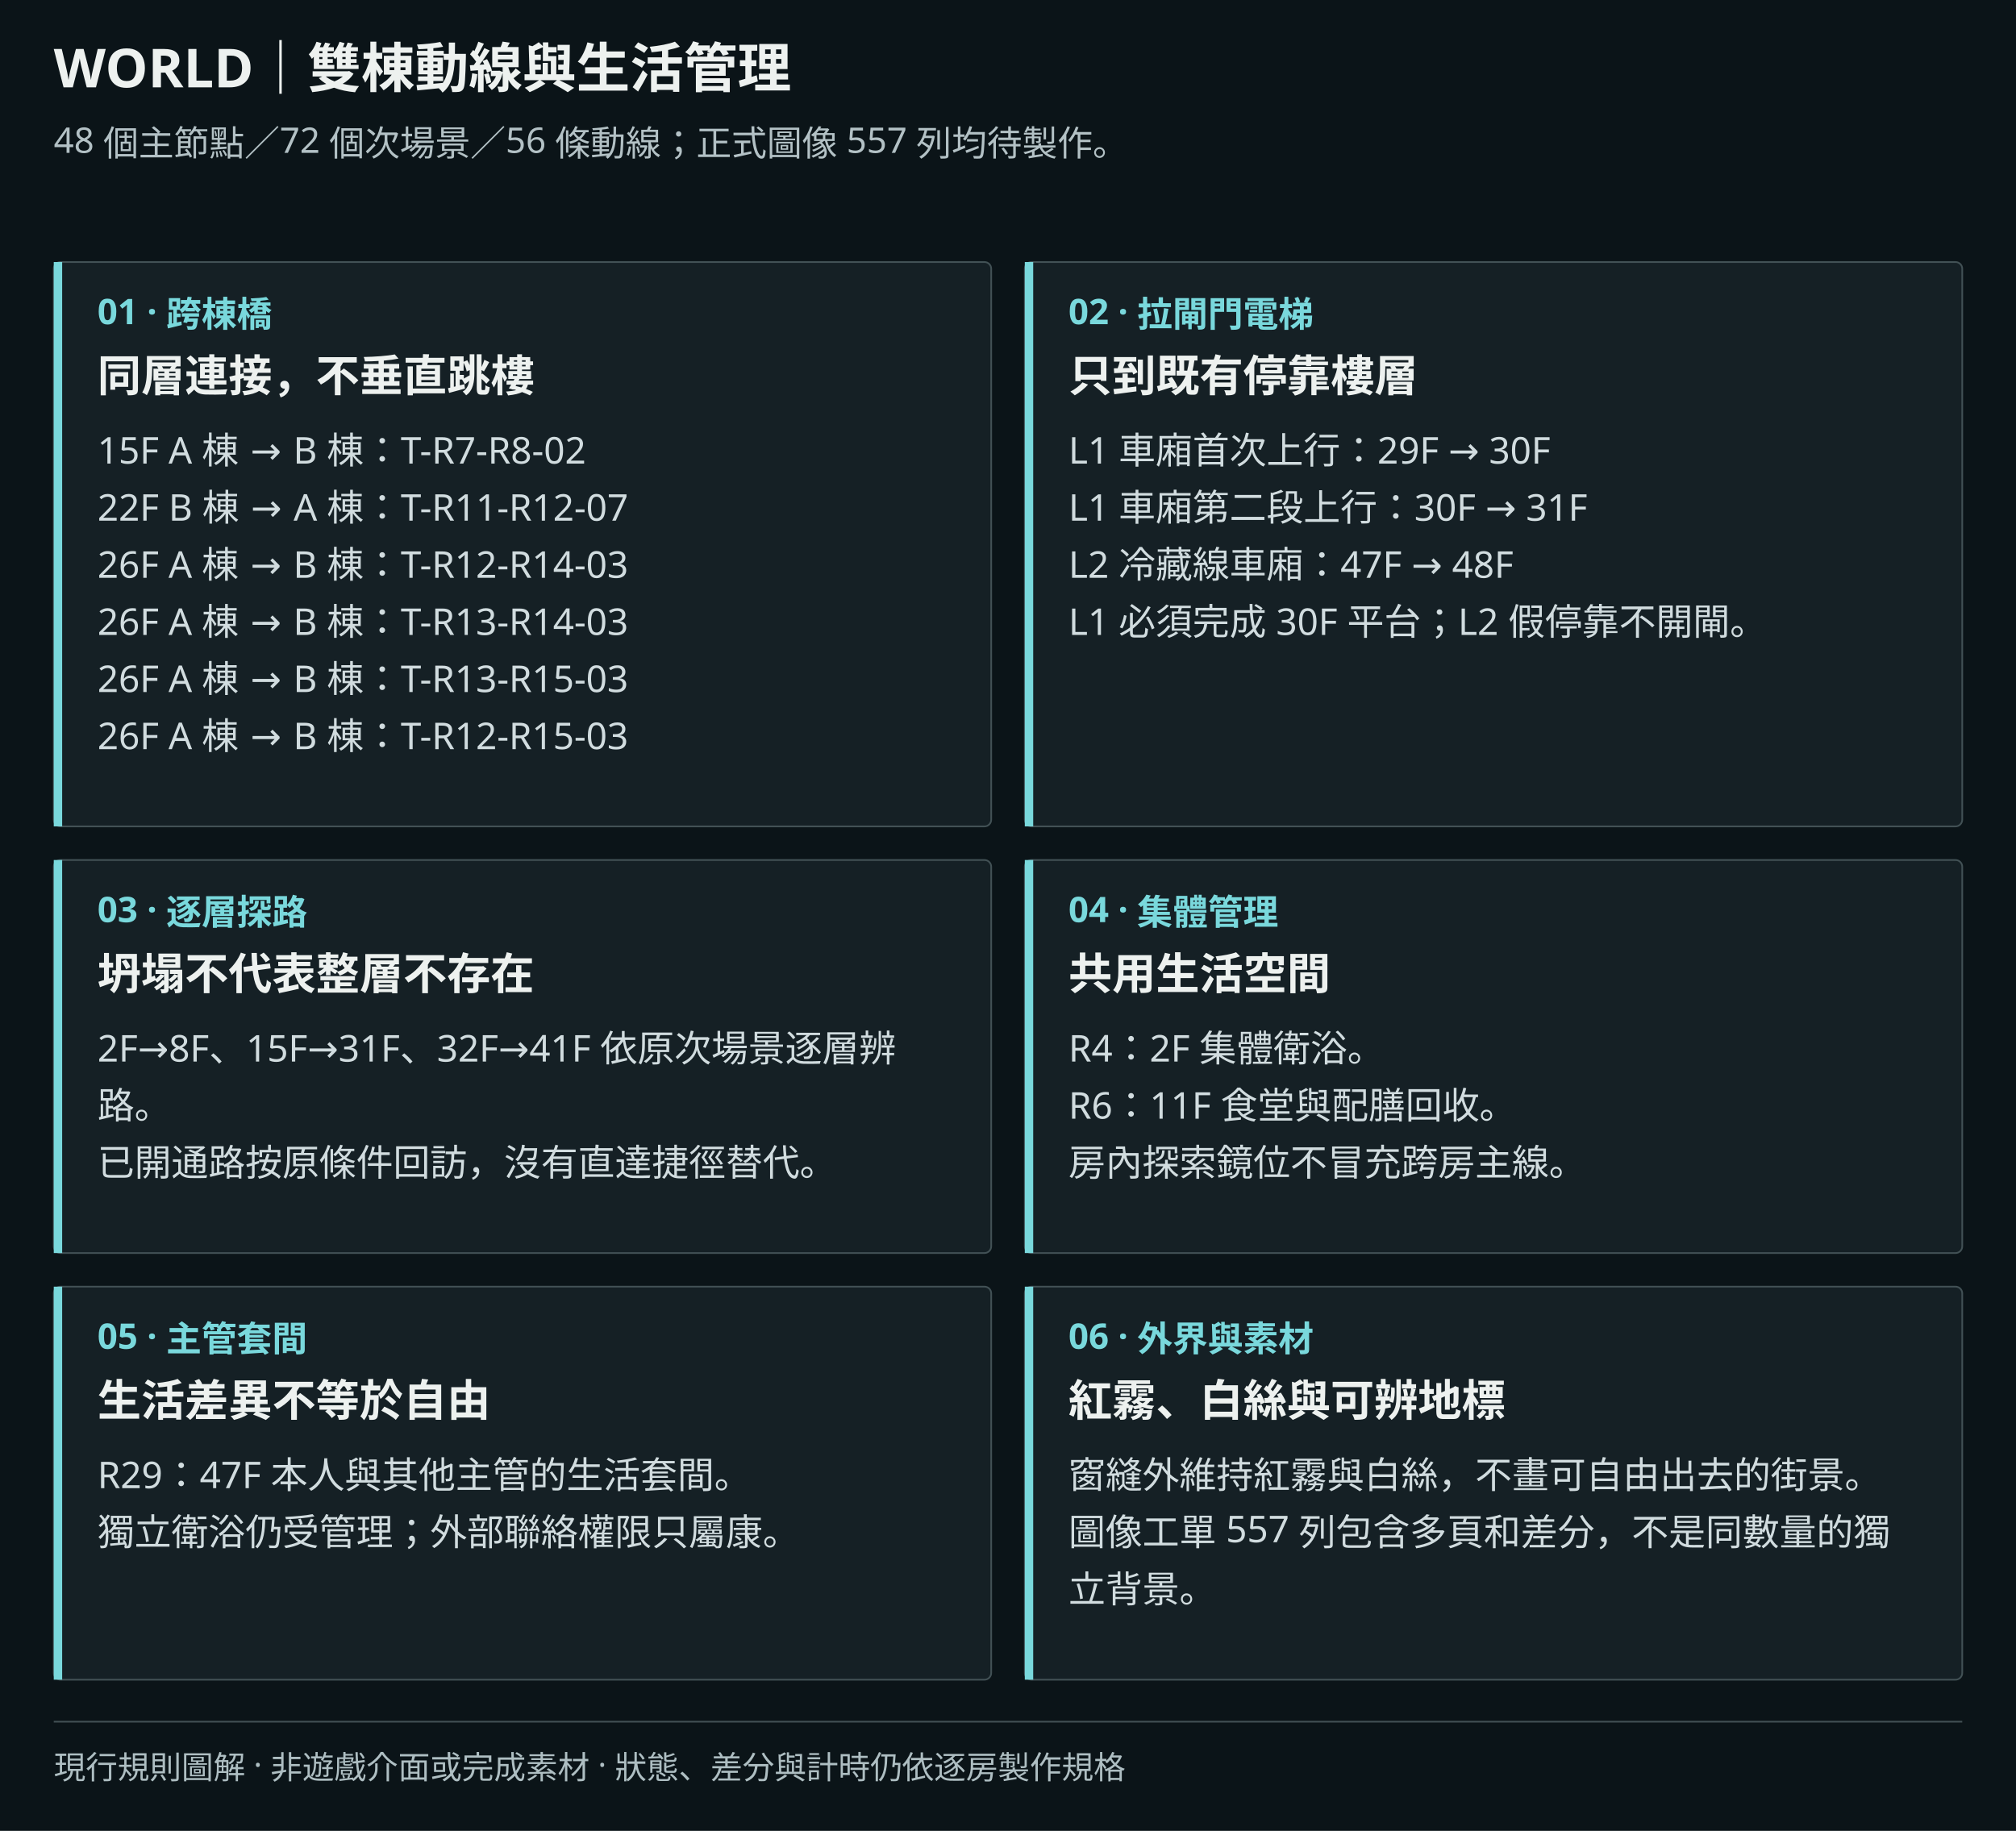
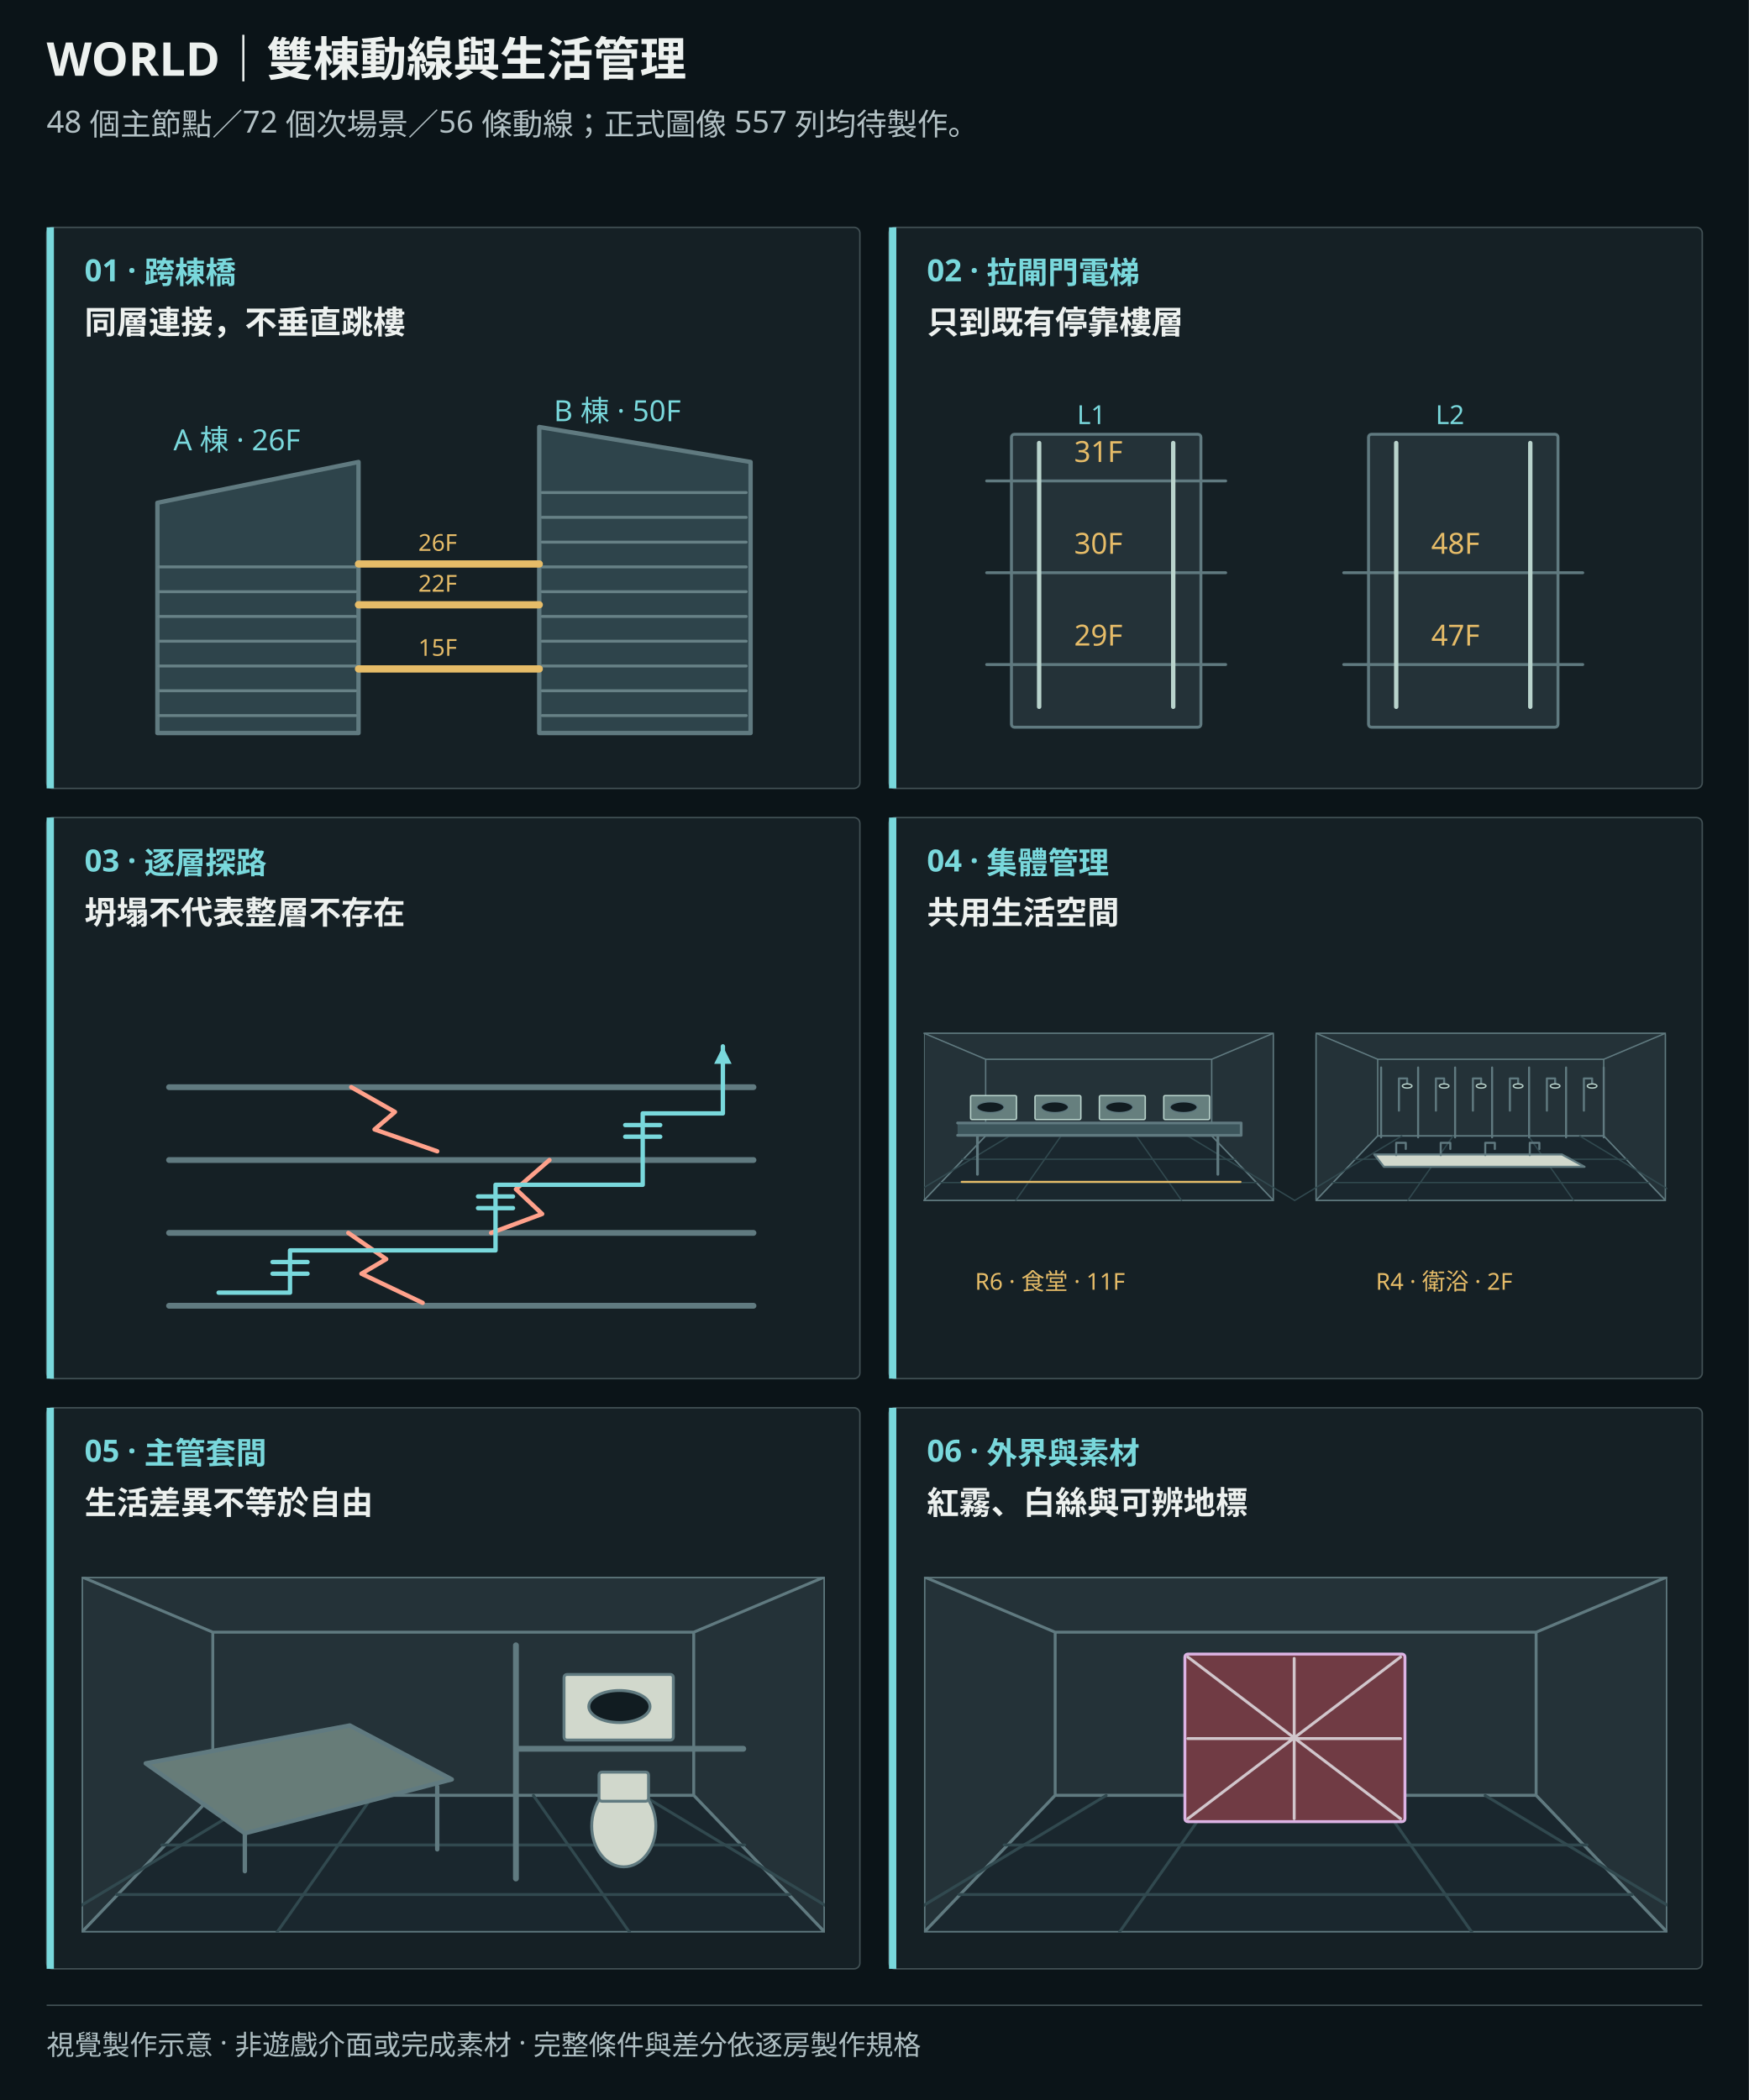
- <svg xmlns="http://www.w3.org/2000/svg" width="1200" height="1090" viewBox="0 0 1200 1090" role="img" aria-labelledby="title desc">
-   <style>text{font-family:"Microsoft JhengHei","Noto Sans TC",sans-serif;letter-spacing:0}.title{font-size:32px;font-weight:700;fill:#edf1ef}.subtitle{font-size:21px;fill:#b3c1c5}.phase{font-size:21px;font-weight:700}.panel-title{font-size:26px;font-weight:700;fill:#edf1ef}.body{font-size:22px;fill:#d1dcdf}.footer{font-size:19px;fill:#aebec2}</style>
-   <rect width="1200" height="1090" fill="#0b1418" />
+ <svg xmlns="http://www.w3.org/2000/svg" width="1200" height="1441" viewBox="0 0 1200 1441" role="img" aria-labelledby="title desc" data-layout="visual-v1">
+   <defs>
+     <marker id="vis-arrow-teal" viewBox="0 0 10 10" refX="9" refY="5" markerWidth="5" markerHeight="5" orient="auto">
+       <path d="M1 1L9 5L1 9Z" fill="#79d8dc" />
+     </marker>
+     <marker id="vis-arrow-gold" viewBox="0 0 10 10" refX="9" refY="5" markerWidth="5" markerHeight="5" orient="auto">
+       <path d="M1 1L9 5L1 9Z" fill="#e6bc68" />
+     </marker>
+     <marker id="vis-arrow-red" viewBox="0 0 10 10" refX="9" refY="5" markerWidth="5" markerHeight="5" orient="auto">
+       <path d="M1 1L9 5L1 9Z" fill="#ffa18b" />
+     </marker>
+     <clipPath id="visual-world-0">
+       <rect width="510" height="244" />
+     </clipPath>
+     <clipPath id="visual-world-1">
+       <rect width="510" height="244" />
+     </clipPath>
+     <clipPath id="visual-world-2">
+       <rect width="510" height="244" />
+     </clipPath>
+     <clipPath id="visual-world-3">
+       <rect width="510" height="244" />
+     </clipPath>
+     <clipPath id="visual-world-4">
+       <rect width="510" height="244" />
+     </clipPath>
+     <clipPath id="visual-world-5">
+       <rect width="510" height="244" />
+     </clipPath>
+   </defs>
+   <style>text{font-family:"Microsoft JhengHei","Noto Sans TC",sans-serif;letter-spacing:0}.title{font-size:32px;font-weight:700;fill:#edf1ef}.subtitle{font-size:21px;fill:#b3c1c5}.phase{font-size:21px;font-weight:700}.panel-title{font-size:22px;font-weight:700;fill:#edf1ef}.footer{font-size:19px;fill:#aebec2}</style>
+   <rect width="1200" height="1441" fill="#0b1418" />
  <text class="title" x="32" y="52">WORLD｜雙棟動線與生活管理</text>
  <text class="subtitle" x="32" y="91">48 個主節點／72 個次場景／56 條動線；正式圖像 557 列均待製作。</text>
  <g data-panel="1">
-     <rect x="32" y="156" width="558" height="336" rx="4" fill="#152025" stroke="#425155" />
-     <rect x="32" y="156" width="5" height="336" fill="#79d8dc" />
+     <rect x="32" y="156" width="558" height="385" rx="4" fill="#152025" stroke="#425155" />
+     <rect x="32" y="156" width="5" height="385" fill="#79d8dc" />
    <text class="phase" x="58" y="193" fill="#79d8dc">01 · 跨棟橋</text>
-     <text class="panel-title" x="58" y="233">同層連接，不垂直跳樓</text>
-     <text class="body" x="58" y="276">15F A 棟 → B 棟：T-R7-R8-02</text>
-     <text class="body" x="58" y="310">22F B 棟 → A 棟：T-R11-R12-07</text>
-     <text class="body" x="58" y="344">26F A 棟 → B 棟：T-R12-R14-03</text>
-     <text class="body" x="58" y="378">26F A 棟 → B 棟：T-R13-R14-03</text>
-     <text class="body" x="58" y="412">26F A 棟 → B 棟：T-R13-R15-03</text>
-     <text class="body" x="58" y="446">26F A 棟 → B 棟：T-R12-R15-03</text>
+     <text class="panel-title" x="58" y="229">同層連接，不垂直跳樓</text>
+     <g transform="translate(56 272)" clip-path="url(#visual-world-0)">
+       <g data-visual="WORLD" data-step="1">
+         <path d="M52 231V73L190 45V231ZM314 231V21L459 45V231Z" fill="#2e444b" stroke="#607a80" stroke-width="3" stroke-linecap="round" stroke-linejoin="round" />
+         <path d="M53 219h135" fill="none" stroke="#678186" stroke-width="2" stroke-linecap="round" stroke-linejoin="round" />
+         <path d="M53 202h135" fill="none" stroke="#678186" stroke-width="2" stroke-linecap="round" stroke-linejoin="round" />
+         <path d="M53 185h135" fill="none" stroke="#678186" stroke-width="2" stroke-linecap="round" stroke-linejoin="round" />
+         <path d="M53 168h135" fill="none" stroke="#678186" stroke-width="2" stroke-linecap="round" stroke-linejoin="round" />
+         <path d="M53 151h135" fill="none" stroke="#678186" stroke-width="2" stroke-linecap="round" stroke-linejoin="round" />
+         <path d="M53 134h135" fill="none" stroke="#678186" stroke-width="2" stroke-linecap="round" stroke-linejoin="round" />
+         <path d="M53 117h135" fill="none" stroke="#678186" stroke-width="2" stroke-linecap="round" stroke-linejoin="round" />
+         <path d="M316 219h140" fill="none" stroke="#678186" stroke-width="2" stroke-linecap="round" stroke-linejoin="round" />
+         <path d="M316 202h140" fill="none" stroke="#678186" stroke-width="2" stroke-linecap="round" stroke-linejoin="round" />
+         <path d="M316 185h140" fill="none" stroke="#678186" stroke-width="2" stroke-linecap="round" stroke-linejoin="round" />
+         <path d="M316 168h140" fill="none" stroke="#678186" stroke-width="2" stroke-linecap="round" stroke-linejoin="round" />
+         <path d="M316 151h140" fill="none" stroke="#678186" stroke-width="2" stroke-linecap="round" stroke-linejoin="round" />
+         <path d="M316 134h140" fill="none" stroke="#678186" stroke-width="2" stroke-linecap="round" stroke-linejoin="round" />
+         <path d="M316 117h140" fill="none" stroke="#678186" stroke-width="2" stroke-linecap="round" stroke-linejoin="round" />
+         <path d="M316 100h140" fill="none" stroke="#678186" stroke-width="2" stroke-linecap="round" stroke-linejoin="round" />
+         <path d="M316 83h140" fill="none" stroke="#678186" stroke-width="2" stroke-linecap="round" stroke-linejoin="round" />
+         <path d="M316 66h140" fill="none" stroke="#678186" stroke-width="2" stroke-linecap="round" stroke-linejoin="round" />
+         <path d="M190 187H314" fill="none" stroke="#e6bc68" stroke-width="5" stroke-linecap="round" stroke-linejoin="round" />
+         <text x="231" y="178" fill="#e6bc68" font-size="16" font-weight="500">15F</text>
+         <path d="M190 143H314" fill="none" stroke="#e6bc68" stroke-width="5" stroke-linecap="round" stroke-linejoin="round" />
+         <text x="231" y="134" fill="#e6bc68" font-size="16" font-weight="500">22F</text>
+         <path d="M190 115H314" fill="none" stroke="#e6bc68" stroke-width="5" stroke-linecap="round" stroke-linejoin="round" />
+         <text x="231" y="106" fill="#e6bc68" font-size="16" font-weight="500">26F</text>
+         <text x="63" y="37" fill="#79d8dc" font-size="20" font-weight="500">A 棟 · 26F</text>
+         <text x="324" y="17" fill="#79d8dc" font-size="20" font-weight="500">B 棟 · 50F</text>
+       </g>
+     </g>
  </g>
  <g data-panel="2">
-     <rect x="610" y="156" width="558" height="336" rx="4" fill="#152025" stroke="#425155" />
-     <rect x="610" y="156" width="5" height="336" fill="#79d8dc" />
+     <rect x="610" y="156" width="558" height="385" rx="4" fill="#152025" stroke="#425155" />
+     <rect x="610" y="156" width="5" height="385" fill="#79d8dc" />
    <text class="phase" x="636" y="193" fill="#79d8dc">02 · 拉閘門電梯</text>
-     <text class="panel-title" x="636" y="233">只到既有停靠樓層</text>
-     <text class="body" x="636" y="276">L1 車廂首次上行：29F → 30F</text>
-     <text class="body" x="636" y="310">L1 車廂第二段上行：30F → 31F</text>
-     <text class="body" x="636" y="344">L2 冷藏線車廂：47F → 48F</text>
-     <text class="body" x="636" y="378">L1 必須完成 30F 平台；L2 假停靠不開閘。</text>
+     <text class="panel-title" x="636" y="229">只到既有停靠樓層</text>
+     <g transform="translate(634 272)" clip-path="url(#visual-world-1)">
+       <g data-visual="WORLD" data-step="2">
+         <rect x="60" y="26" width="130" height="201" rx="2" fill="#243238" stroke="#607a80" stroke-width="2" />
+         <rect x="305" y="26" width="130" height="201" rx="2" fill="#243238" stroke="#607a80" stroke-width="2" />
+         <path d="M43 184h164" fill="none" stroke="#607a80" stroke-width="2" stroke-linecap="round" stroke-linejoin="round" />
+         <text x="103" y="171" fill="#e6bc68" font-size="20" font-weight="500">29F</text>
+         <path d="M43 121h164" fill="none" stroke="#607a80" stroke-width="2" stroke-linecap="round" stroke-linejoin="round" />
+         <text x="103" y="108" fill="#e6bc68" font-size="20" font-weight="500">30F</text>
+         <path d="M43 58h164" fill="none" stroke="#607a80" stroke-width="2" stroke-linecap="round" stroke-linejoin="round" />
+         <text x="103" y="45" fill="#e6bc68" font-size="20" font-weight="500">31F</text>
+         <path d="M79 32V213M171 32V213" fill="none" stroke="#b9d3cc" stroke-width="3" stroke-linecap="round" stroke-linejoin="round" />
+         <path d="M288 184h164" fill="none" stroke="#607a80" stroke-width="2" stroke-linecap="round" stroke-linejoin="round" />
+         <text x="348" y="171" fill="#e6bc68" font-size="20" font-weight="500">47F</text>
+         <path d="M288 121h164" fill="none" stroke="#607a80" stroke-width="2" stroke-linecap="round" stroke-linejoin="round" />
+         <text x="348" y="108" fill="#e6bc68" font-size="20" font-weight="500">48F</text>
+         <path d="M324 32V213M416 32V213" fill="none" stroke="#b9d3cc" stroke-width="3" stroke-linecap="round" stroke-linejoin="round" />
+         <text x="105" y="19" fill="#79d8dc" font-size="18" font-weight="500">L1</text>
+         <text x="351" y="19" fill="#79d8dc" font-size="18" font-weight="500">L2</text>
+       </g>
+     </g>
  </g>
  <g data-panel="3">
-     <rect x="32" y="512" width="558" height="234" rx="4" fill="#152025" stroke="#425155" />
-     <rect x="32" y="512" width="5" height="234" fill="#79d8dc" />
-     <text class="phase" x="58" y="549" fill="#79d8dc">03 · 逐層探路</text>
-     <text class="panel-title" x="58" y="589">坍塌不代表整層不存在</text>
-     <text class="body" x="58" y="632">2F→8F、15F→31F、32F→41F 依原次場景逐層辨</text>
-     <text class="body" x="58" y="666">路。</text>
-     <text class="body" x="58" y="700">已開通路按原條件回訪，沒有直達捷徑替代。</text>
+     <rect x="32" y="561" width="558" height="385" rx="4" fill="#152025" stroke="#425155" />
+     <rect x="32" y="561" width="5" height="385" fill="#79d8dc" />
+     <text class="phase" x="58" y="598" fill="#79d8dc">03 · 逐層探路</text>
+     <text class="panel-title" x="58" y="634">坍塌不代表整層不存在</text>
+     <g transform="translate(56 677)" clip-path="url(#visual-world-2)">
+       <g data-visual="WORLD" data-step="3">
+         <path d="M60 219H461M60 169H461M60 119H461M60 69H461" fill="none" stroke="#607a80" stroke-width="4" stroke-linecap="round" stroke-linejoin="round" />
+         <path d="M185 69l30 17 -14 12 43 15M321 119l-23 20 18 17 -35 13M183 169l26 18 -17 10 42 20" fill="none" stroke="#ffa18b" stroke-width="3" stroke-linecap="round" stroke-linejoin="round" />
+         <path d="M94 210H143V181H284V136H385V87H440V41" fill="none" stroke="#79d8dc" stroke-width="3" stroke-linecap="round" stroke-linejoin="round" marker-end="url(#vis-arrow-teal)" />
+         <path d="M131 197h24m-24 -8h24" fill="none" stroke="#79d8dc" stroke-width="3" stroke-linecap="round" stroke-linejoin="round" />
+         <path d="M272 152h24m-24 -8h24" fill="none" stroke="#79d8dc" stroke-width="3" stroke-linecap="round" stroke-linejoin="round" />
+         <path d="M373 103h24m-24 -8h24" fill="none" stroke="#79d8dc" stroke-width="3" stroke-linecap="round" stroke-linejoin="round" />
+       </g>
+     </g>
  </g>
  <g data-panel="4">
-     <rect x="610" y="512" width="558" height="234" rx="4" fill="#152025" stroke="#425155" />
-     <rect x="610" y="512" width="5" height="234" fill="#79d8dc" />
-     <text class="phase" x="636" y="549" fill="#79d8dc">04 · 集體管理</text>
-     <text class="panel-title" x="636" y="589">共用生活空間</text>
-     <text class="body" x="636" y="632">R4：2F 集體衛浴。</text>
-     <text class="body" x="636" y="666">R6：11F 食堂與配膳回收。</text>
-     <text class="body" x="636" y="700">房內探索鏡位不冒充跨房主線。</text>
+     <rect x="610" y="561" width="558" height="385" rx="4" fill="#152025" stroke="#425155" />
+     <rect x="610" y="561" width="5" height="385" fill="#79d8dc" />
+     <text class="phase" x="636" y="598" fill="#79d8dc">04 · 集體管理</text>
+     <text class="panel-title" x="636" y="634">共用生活空間</text>
+     <g transform="translate(634 677)" clip-path="url(#visual-world-3)">
+       <g data-visual="WORLD" data-step="4">
+         <g transform="translate(0 32) scale(0.47)">
+           <rect x="0" y="0" width="510" height="244" rx="2" fill="#243238" stroke="#607a80" stroke-width="2" />
+           <path d="M0 0L90 38H420L510 0M90 38V150L0 244M420 38V150L510 244M90 150H420" fill="none" stroke="#607a80" stroke-width="2" stroke-linecap="round" stroke-linejoin="round" />
+           <path d="M0 244L90 150H420L510 244Z" fill="#1a272e" stroke="#607a80" stroke-width="2" stroke-linecap="round" stroke-linejoin="round" />
+           <path d="M125 150L-31 244" fill="none" stroke="#31494f" stroke-width="2" stroke-linecap="round" stroke-linejoin="round" />
+           <path d="M200 150L134 244" fill="none" stroke="#31494f" stroke-width="2" stroke-linecap="round" stroke-linejoin="round" />
+           <path d="M310 150L376 244" fill="none" stroke="#31494f" stroke-width="2" stroke-linecap="round" stroke-linejoin="round" />
+           <path d="M385 150L541 244" fill="none" stroke="#31494f" stroke-width="2" stroke-linecap="round" stroke-linejoin="round" />
+           <path d="M55 184H455M24 218H486" fill="none" stroke="#31494f" stroke-width="2" stroke-linecap="round" stroke-linejoin="round" />
+           <rect x="68" y="91" width="67" height="35" rx="2" fill="#667f7e" stroke="#b9d3cc" stroke-width="2" />
+           <ellipse cx="97" cy="108" rx="20" ry="8" fill="#111c21" stroke="#607a80" stroke-width="2" />
+           <rect x="162" y="91" width="67" height="35" rx="2" fill="#667f7e" stroke="#b9d3cc" stroke-width="2" />
+           <ellipse cx="191" cy="108" rx="20" ry="8" fill="#111c21" stroke="#607a80" stroke-width="2" />
+           <rect x="256" y="91" width="67" height="35" rx="2" fill="#667f7e" stroke="#b9d3cc" stroke-width="2" />
+           <ellipse cx="285" cy="108" rx="20" ry="8" fill="#111c21" stroke="#607a80" stroke-width="2" />
+           <rect x="350" y="91" width="67" height="35" rx="2" fill="#667f7e" stroke="#b9d3cc" stroke-width="2" />
+           <ellipse cx="379" cy="108" rx="20" ry="8" fill="#111c21" stroke="#607a80" stroke-width="2" />
+           <path d="M49 131H463V149H49M78 150V206M429 150V206" fill="#3c555b" stroke="#607a80" stroke-width="4" stroke-linecap="round" stroke-linejoin="round" />
+           <path d="M55 217H462" fill="none" stroke="#e6bc68" stroke-width="3" stroke-linecap="round" stroke-linejoin="round" />
+         </g>
+         <g transform="translate(269 32) scale(0.47)">
+           <rect x="0" y="0" width="510" height="244" rx="2" fill="#243238" stroke="#607a80" stroke-width="2" />
+           <path d="M0 0L90 38H420L510 0M90 38V150L0 244M420 38V150L510 244M90 150H420" fill="none" stroke="#607a80" stroke-width="2" stroke-linecap="round" stroke-linejoin="round" />
+           <path d="M0 244L90 150H420L510 244Z" fill="#1a272e" stroke="#607a80" stroke-width="2" stroke-linecap="round" stroke-linejoin="round" />
+           <path d="M125 150L-31 244" fill="none" stroke="#31494f" stroke-width="2" stroke-linecap="round" stroke-linejoin="round" />
+           <path d="M200 150L134 244" fill="none" stroke="#31494f" stroke-width="2" stroke-linecap="round" stroke-linejoin="round" />
+           <path d="M310 150L376 244" fill="none" stroke="#31494f" stroke-width="2" stroke-linecap="round" stroke-linejoin="round" />
+           <path d="M385 150L541 244" fill="none" stroke="#31494f" stroke-width="2" stroke-linecap="round" stroke-linejoin="round" />
+           <path d="M55 184H455M24 218H486" fill="none" stroke="#31494f" stroke-width="2" stroke-linecap="round" stroke-linejoin="round" />
+           <g data-shower-bay="1">
+             <path d="M95 50v102M121 113V66h12v8" fill="none" stroke="#607a80" stroke-width="3" stroke-linecap="round" stroke-linejoin="round" />
+             <ellipse cx="133" cy="77" rx="7" ry="3" fill="#111c21" stroke="#b9d3cc" stroke-width="2" />
+           </g>
+           <g data-shower-bay="2">
+             <path d="M149 50v102M175 113V66h12v8" fill="none" stroke="#607a80" stroke-width="3" stroke-linecap="round" stroke-linejoin="round" />
+             <ellipse cx="187" cy="77" rx="7" ry="3" fill="#111c21" stroke="#b9d3cc" stroke-width="2" />
+           </g>
+           <g data-shower-bay="3">
+             <path d="M203 50v102M229 113V66h12v8" fill="none" stroke="#607a80" stroke-width="3" stroke-linecap="round" stroke-linejoin="round" />
+             <ellipse cx="241" cy="77" rx="7" ry="3" fill="#111c21" stroke="#b9d3cc" stroke-width="2" />
+           </g>
+           <g data-shower-bay="4">
+             <path d="M257 50v102M283 113V66h12v8" fill="none" stroke="#607a80" stroke-width="3" stroke-linecap="round" stroke-linejoin="round" />
+             <ellipse cx="295" cy="77" rx="7" ry="3" fill="#111c21" stroke="#b9d3cc" stroke-width="2" />
+           </g>
+           <g data-shower-bay="5">
+             <path d="M311 50v102M337 113V66h12v8" fill="none" stroke="#607a80" stroke-width="3" stroke-linecap="round" stroke-linejoin="round" />
+             <ellipse cx="349" cy="77" rx="7" ry="3" fill="#111c21" stroke="#b9d3cc" stroke-width="2" />
+           </g>
+           <g data-shower-bay="6">
+             <path d="M365 50v102M391 113V66h12v8" fill="none" stroke="#607a80" stroke-width="3" stroke-linecap="round" stroke-linejoin="round" />
+             <ellipse cx="403" cy="77" rx="7" ry="3" fill="#111c21" stroke="#b9d3cc" stroke-width="2" />
+           </g>
+           <path d="M420 50V152M85 177H359L392 195H99Z" fill="#d1d8cc" stroke="#607a80" stroke-width="3" stroke-linecap="round" stroke-linejoin="round" />
+           <path d="M117 178v-18h14v9" fill="none" stroke="#607a80" stroke-width="3" stroke-linecap="round" stroke-linejoin="round" />
+           <path d="M182 178v-18h14v9" fill="none" stroke="#607a80" stroke-width="3" stroke-linecap="round" stroke-linejoin="round" />
+           <path d="M247 178v-18h14v9" fill="none" stroke="#607a80" stroke-width="3" stroke-linecap="round" stroke-linejoin="round" />
+           <path d="M312 178v-18h14v9" fill="none" stroke="#607a80" stroke-width="3" stroke-linecap="round" stroke-linejoin="round" />
+         </g>
+         <text x="35" y="208" fill="#e6bc68" font-size="16" font-weight="500">R6 · 食堂 · 11F</text>
+         <text x="310" y="208" fill="#e6bc68" font-size="16" font-weight="500">R4 · 衛浴 · 2F</text>
+       </g>
+     </g>
  </g>
  <g data-panel="5">
-     <rect x="32" y="766" width="558" height="234" rx="4" fill="#152025" stroke="#425155" />
-     <rect x="32" y="766" width="5" height="234" fill="#79d8dc" />
-     <text class="phase" x="58" y="803" fill="#79d8dc">05 · 主管套間</text>
-     <text class="panel-title" x="58" y="843">生活差異不等於自由</text>
-     <text class="body" x="58" y="886">R29：47F 本人與其他主管的生活套間。</text>
-     <text class="body" x="58" y="920">獨立衛浴仍受管理；外部聯絡權限只屬康。</text>
+     <rect x="32" y="966" width="558" height="385" rx="4" fill="#152025" stroke="#425155" />
+     <rect x="32" y="966" width="5" height="385" fill="#79d8dc" />
+     <text class="phase" x="58" y="1003" fill="#79d8dc">05 · 主管套間</text>
+     <text class="panel-title" x="58" y="1039">生活差異不等於自由</text>
+     <g transform="translate(56 1082)" clip-path="url(#visual-world-4)">
+       <g data-visual="WORLD" data-step="5">
+         <rect x="0" y="0" width="510" height="244" rx="2" fill="#243238" stroke="#607a80" stroke-width="2" />
+         <path d="M0 0L90 38H420L510 0M90 38V150L0 244M420 38V150L510 244M90 150H420" fill="none" stroke="#607a80" stroke-width="2" stroke-linecap="round" stroke-linejoin="round" />
+         <path d="M0 244L90 150H420L510 244Z" fill="#1a272e" stroke="#607a80" stroke-width="2" stroke-linecap="round" stroke-linejoin="round" />
+         <path d="M125 150L-31 244" fill="none" stroke="#31494f" stroke-width="2" stroke-linecap="round" stroke-linejoin="round" />
+         <path d="M200 150L134 244" fill="none" stroke="#31494f" stroke-width="2" stroke-linecap="round" stroke-linejoin="round" />
+         <path d="M310 150L376 244" fill="none" stroke="#31494f" stroke-width="2" stroke-linecap="round" stroke-linejoin="round" />
+         <path d="M385 150L541 244" fill="none" stroke="#31494f" stroke-width="2" stroke-linecap="round" stroke-linejoin="round" />
+         <path d="M55 184H455M24 218H486" fill="none" stroke="#31494f" stroke-width="2" stroke-linecap="round" stroke-linejoin="round" />
+         <path d="M44 128L184 102L254 139L112 176ZM112 176V202M244 144V187" fill="#677c78" stroke="#607a80" stroke-width="3" stroke-linecap="round" stroke-linejoin="round" />
+         <path d="M298 47V207M298 118H454" fill="none" stroke="#607a80" stroke-width="4" stroke-linecap="round" stroke-linejoin="round" />
+         <rect x="331" y="67" width="75" height="45" rx="2" fill="#d1d8cc" stroke="#607a80" stroke-width="2" />
+         <ellipse cx="369" cy="89" rx="21" ry="11" fill="#111c21" stroke="#607a80" stroke-width="2" />
+         <ellipse cx="372" cy="171" rx="22" ry="28" fill="#d1d8cc" stroke="#607a80" stroke-width="2" />
+         <rect x="355" y="134" width="34" height="20" rx="2" fill="#d1d8cc" stroke="#607a80" stroke-width="2" />
+       </g>
+     </g>
  </g>
  <g data-panel="6">
-     <rect x="610" y="766" width="558" height="234" rx="4" fill="#152025" stroke="#425155" />
-     <rect x="610" y="766" width="5" height="234" fill="#79d8dc" />
-     <text class="phase" x="636" y="803" fill="#79d8dc">06 · 外界與素材</text>
-     <text class="panel-title" x="636" y="843">紅霧、白絲與可辨地標</text>
-     <text class="body" x="636" y="886">窗縫外維持紅霧與白絲，不畫可自由出去的街景。</text>
-     <text class="body" x="636" y="920">圖像工單 557 列包含多頁和差分，不是同數量的獨</text>
-     <text class="body" x="636" y="954">立背景。</text>
-   </g>
-   <path d="M32 1025H1168" stroke="#425155" />
-   <text class="footer" x="32" y="1059">現行規則圖解 · 非遊戲介面或完成素材 · 狀態、差分與計時仍依逐房製作規格</text>
+     <rect x="610" y="966" width="558" height="385" rx="4" fill="#152025" stroke="#425155" />
+     <rect x="610" y="966" width="5" height="385" fill="#79d8dc" />
+     <text class="phase" x="636" y="1003" fill="#79d8dc">06 · 外界與素材</text>
+     <text class="panel-title" x="636" y="1039">紅霧、白絲與可辨地標</text>
+     <g transform="translate(634 1082)" clip-path="url(#visual-world-5)">
+       <g data-visual="WORLD" data-step="6">
+         <rect x="0" y="0" width="510" height="244" rx="2" fill="#243238" stroke="#607a80" stroke-width="2" />
+         <path d="M0 0L90 38H420L510 0M90 38V150L0 244M420 38V150L510 244M90 150H420" fill="none" stroke="#607a80" stroke-width="2" stroke-linecap="round" stroke-linejoin="round" />
+         <path d="M0 244L90 150H420L510 244Z" fill="#1a272e" stroke="#607a80" stroke-width="2" stroke-linecap="round" stroke-linejoin="round" />
+         <path d="M125 150L-31 244" fill="none" stroke="#31494f" stroke-width="2" stroke-linecap="round" stroke-linejoin="round" />
+         <path d="M200 150L134 244" fill="none" stroke="#31494f" stroke-width="2" stroke-linecap="round" stroke-linejoin="round" />
+         <path d="M310 150L376 244" fill="none" stroke="#31494f" stroke-width="2" stroke-linecap="round" stroke-linejoin="round" />
+         <path d="M385 150L541 244" fill="none" stroke="#31494f" stroke-width="2" stroke-linecap="round" stroke-linejoin="round" />
+         <path d="M55 184H455M24 218H486" fill="none" stroke="#31494f" stroke-width="2" stroke-linecap="round" stroke-linejoin="round" />
+         <rect x="179" y="53" width="151" height="115" rx="2" fill="#703b44" stroke="#dcb3e4" stroke-width="2" />
+         <path d="M181 55l146 111m0 -111l-146 111m73 -110v110m-73 -55h146" fill="none" stroke="#d1c6cc" stroke-width="2" stroke-linecap="round" stroke-linejoin="round" />
+       </g>
+     </g>
+   </g>
+   <path d="M32 1376H1168" stroke="#425155" />
+   <text class="footer" x="32" y="1410">視覺製作示意 · 非遊戲介面或完成素材 · 完整條件與差分依逐房製作規格</text>
</svg>
